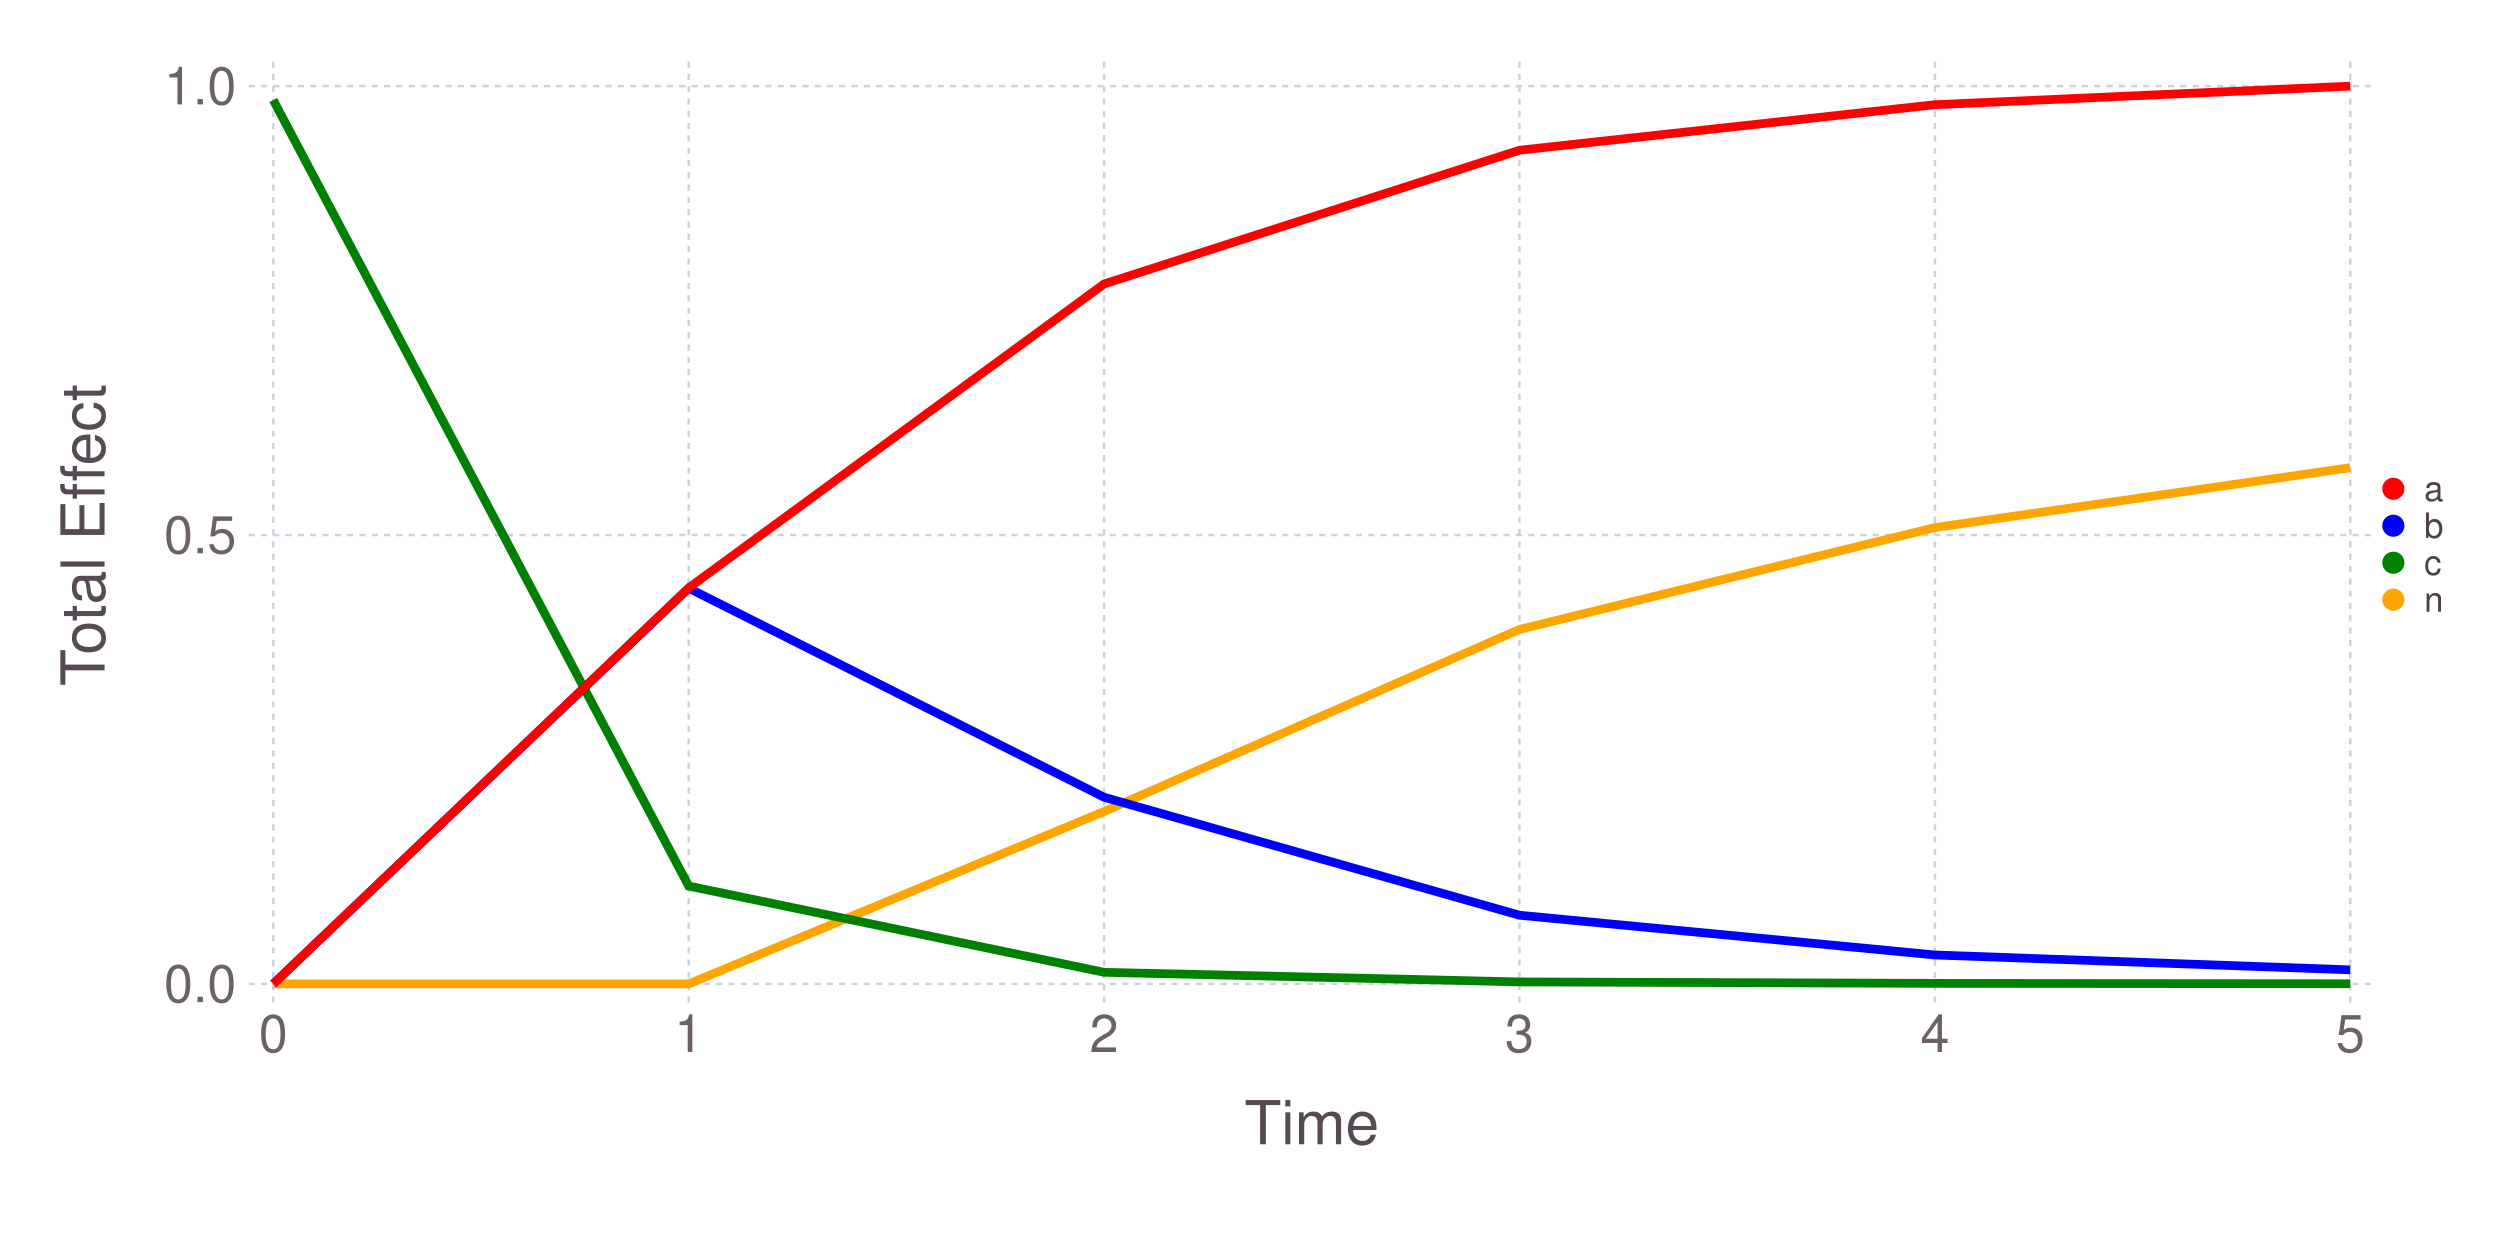
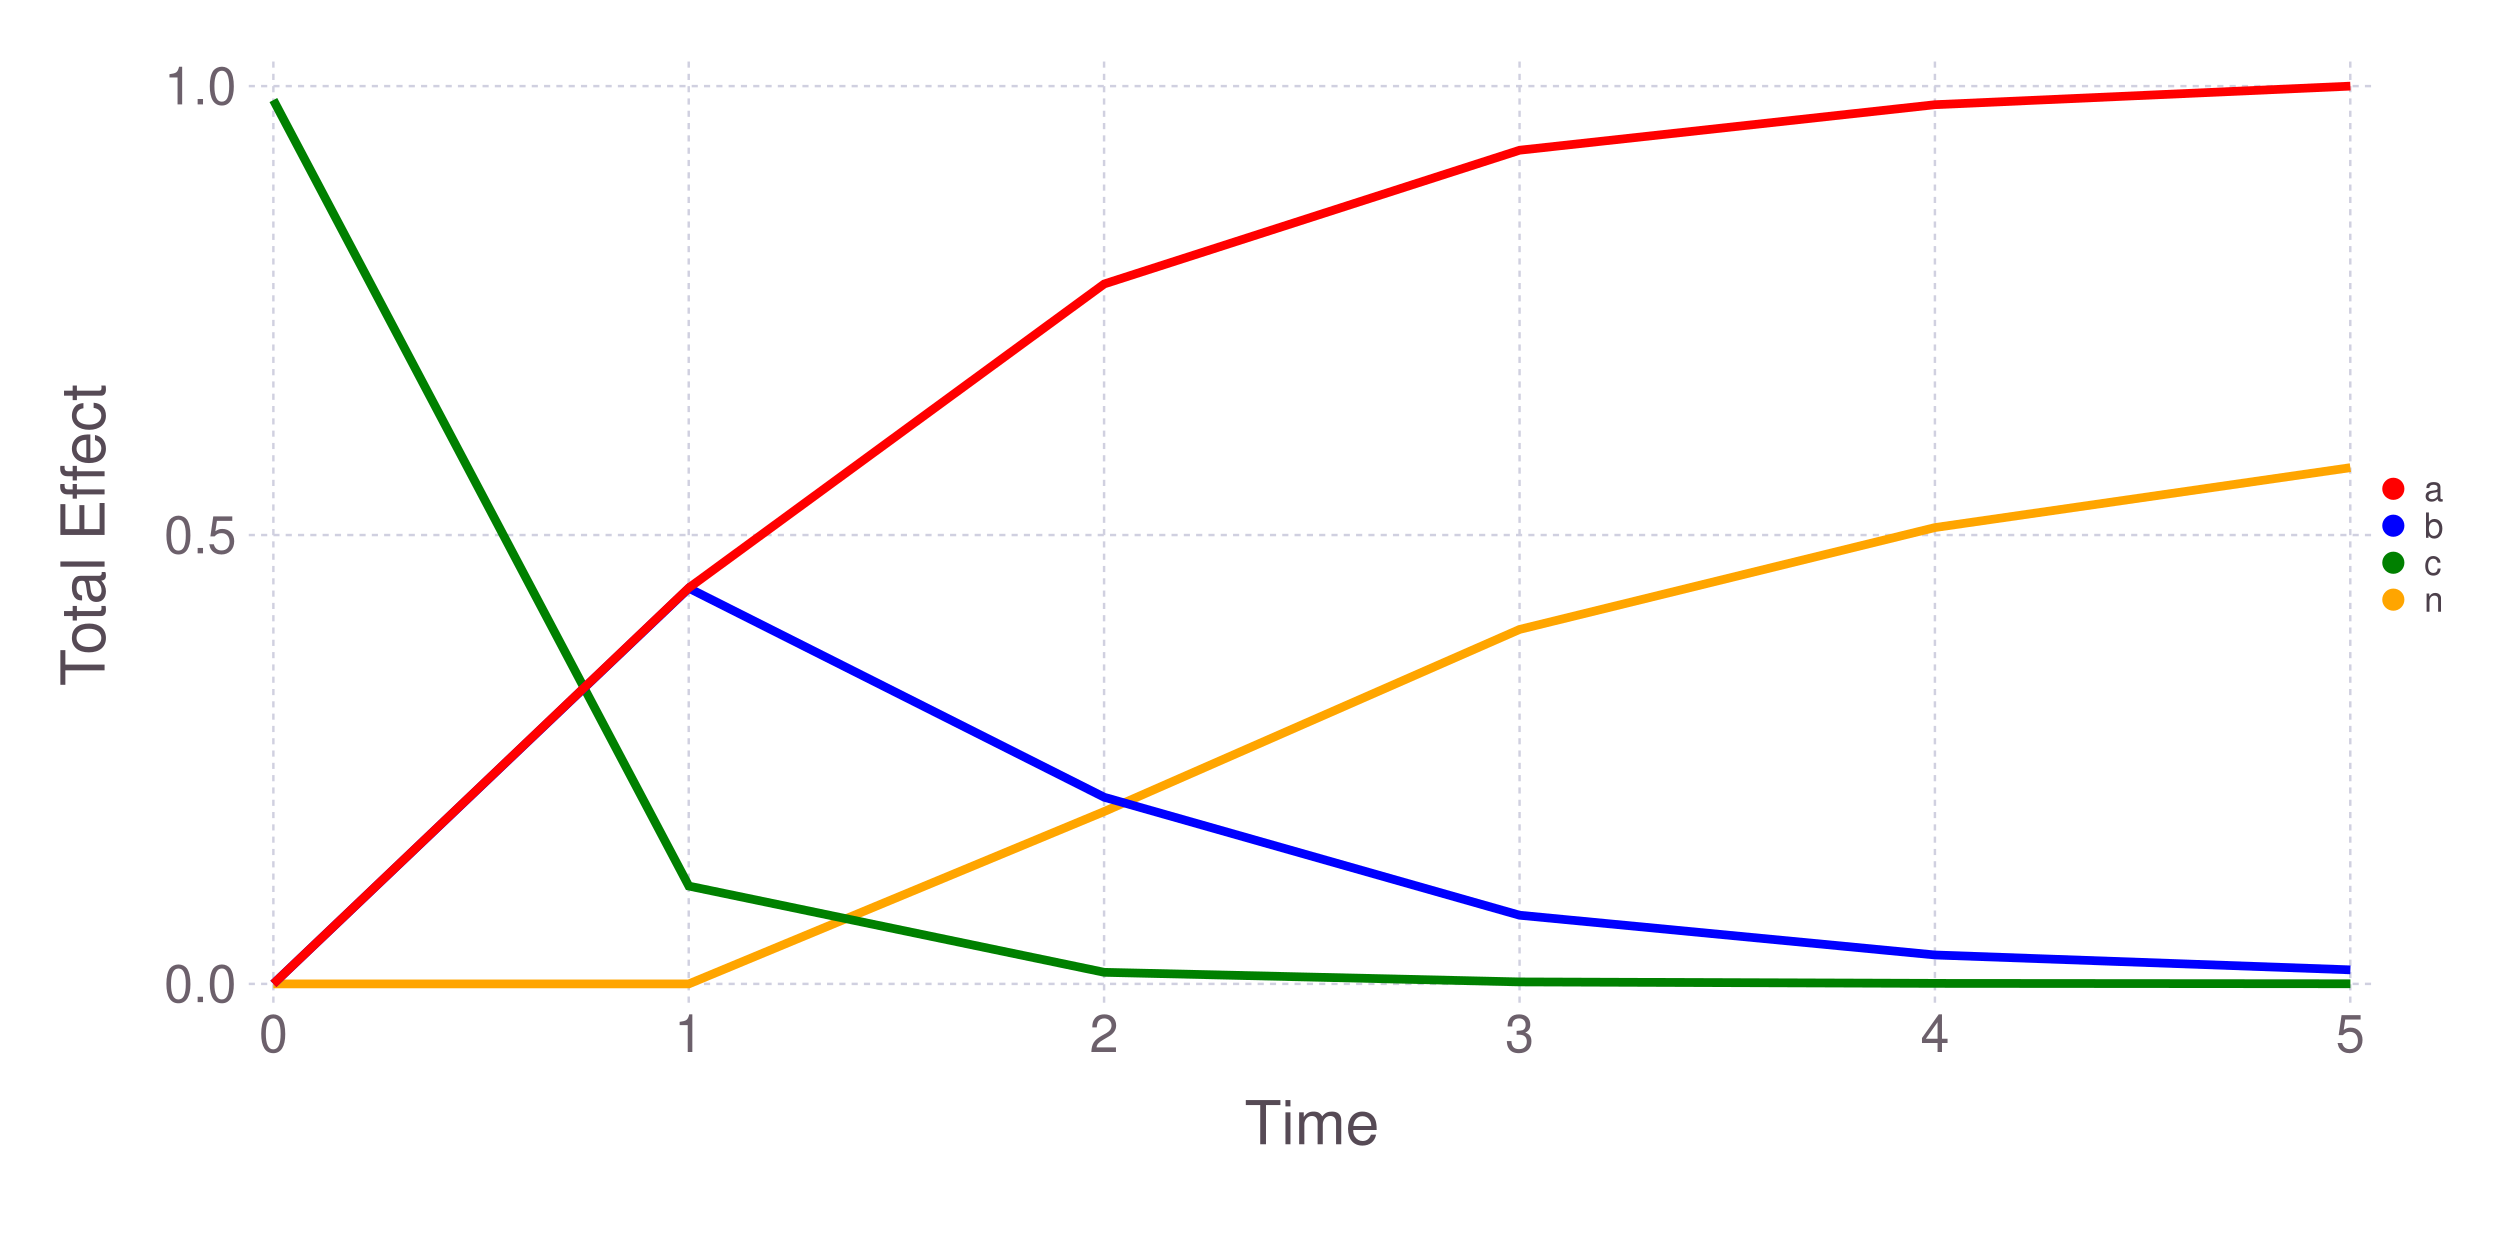
<svg xmlns="http://www.w3.org/2000/svg" version="1.2" width="203.2mm" height="101.6mm" viewBox="0 0 203.2 101.6" stroke="none" fill="#000000" stroke-width="0.3" font-size="3.88">
  <defs>
    <marker id="arrow" markerWidth="15" markerHeight="7" refX="5" refY="3.5" orient="auto" markerUnits="strokeWidth">
      <path d="M0,0 L15,3.5 L0,7 z" stroke="context-stroke" fill="context-stroke" />
    </marker>
  </defs>
-   <g class="plotroot xscalable yscalable" id="img-dbf1c9f1-1">
-     <g font-size="4.94" font-family="'PT Sans','Helvetica Neue','Helvetica',sans-serif" fill="#564A55" stroke="#000000" stroke-opacity="0.000" id="img-dbf1c9f1-2">
-       <g transform="translate(106.62,90.04)">
+   <g class="plotroot xscalable yscalable" id="img-dea01965-1">
+     <g font-size="4.94" font-family="'PT Sans','Helvetica Neue','Helvetica',sans-serif" fill="#564A55" stroke="#000000" stroke-opacity="0.000" id="img-dea01965-2">
+       <g transform="translate(106.63,90.04)">
        <g class="primitive">
          <text text-anchor="middle" dy="0.6em">Time</text>
        </g>
      </g>
    </g>
-     <g class="guide xlabels" font-size="4.23" font-family="'PT Sans Caption','Helvetica Neue','Helvetica',sans-serif" fill="#6C606B" id="img-dbf1c9f1-3">
-       <g transform="translate(22.21,82.97)">
+     <g class="guide xlabels" font-size="4.23" font-family="'PT Sans Caption','Helvetica Neue','Helvetica',sans-serif" fill="#6C606B" id="img-dea01965-3">
+       <g transform="translate(22.22,82.97)">
        <g class="primitive">
          <text text-anchor="middle" dy="0.6em">0</text>
        </g>
      </g>
      <g transform="translate(55.98,82.97)">
        <g class="primitive">
          <text text-anchor="middle" dy="0.6em">1</text>
        </g>
      </g>
      <g transform="translate(89.74,82.97)">
        <g class="primitive">
          <text text-anchor="middle" dy="0.6em">2</text>
        </g>
      </g>
-       <g transform="translate(123.5,82.97)">
+       <g transform="translate(123.51,82.97)">
        <g class="primitive">
          <text text-anchor="middle" dy="0.6em">3</text>
        </g>
      </g>
      <g transform="translate(157.27,82.97)">
        <g class="primitive">
          <text text-anchor="middle" dy="0.6em">4</text>
        </g>
      </g>
      <g transform="translate(191.03,82.97)">
        <g class="primitive">
          <text text-anchor="middle" dy="0.6em">5</text>
        </g>
      </g>
    </g>
-     <g class="guide colorkey" id="img-dbf1c9f1-4">
-       <g fill="#4C404B" font-size="2.82" font-family="'PT Sans','Helvetica Neue','Helvetica',sans-serif" id="img-dbf1c9f1-5">
-         <g transform="translate(197.03,39.73)" id="img-dbf1c9f1-6">
+     <g class="guide colorkey" id="img-dea01965-4">
+       <g fill="#4C404B" font-size="2.82" font-family="'PT Sans','Helvetica Neue','Helvetica',sans-serif" id="img-dea01965-5">
+         <g transform="translate(197.03,39.73)" id="img-dea01965-6">
          <g class="primitive">
            <text dy="0.35em">a</text>
          </g>
        </g>
-         <g transform="translate(197.03,42.73)" id="img-dbf1c9f1-7">
+         <g transform="translate(197.03,42.73)" id="img-dea01965-7">
          <g class="primitive">
            <text dy="0.35em">b</text>
          </g>
        </g>
-         <g transform="translate(197.03,45.74)" id="img-dbf1c9f1-8">
+         <g transform="translate(197.03,45.74)" id="img-dea01965-8">
          <g class="primitive">
            <text dy="0.35em">c</text>
          </g>
        </g>
-         <g transform="translate(197.03,48.74)" id="img-dbf1c9f1-9">
+         <g transform="translate(197.03,48.74)" id="img-dea01965-9">
          <g class="primitive">
            <text dy="0.35em">n</text>
          </g>
        </g>
      </g>
-       <g stroke-width="0" id="img-dbf1c9f1-10">
-         <g stroke="#000000" stroke-opacity="0.000" fill-opacity="1" fill="#FFA500" id="img-dbf1c9f1-11">
-           <g transform="translate(194.53,48.74)" id="img-dbf1c9f1-12">
-             <circle cx="0" cy="0" r="0.9" class="primitive" />
-           </g>
-         </g>
-         <g stroke="#000000" stroke-opacity="0.000" fill-opacity="1" fill="#008000" id="img-dbf1c9f1-13">
-           <g transform="translate(194.53,45.74)" id="img-dbf1c9f1-14">
-             <circle cx="0" cy="0" r="0.9" class="primitive" />
-           </g>
-         </g>
-         <g stroke="#000000" stroke-opacity="0.000" fill-opacity="1" fill="#0000FF" id="img-dbf1c9f1-15">
-           <g transform="translate(194.53,42.73)" id="img-dbf1c9f1-16">
-             <circle cx="0" cy="0" r="0.9" class="primitive" />
-           </g>
-         </g>
-         <g stroke="#000000" stroke-opacity="0.000" fill-opacity="1" fill="#FF0000" id="img-dbf1c9f1-17">
-           <g transform="translate(194.53,39.73)" id="img-dbf1c9f1-18">
-             <circle cx="0" cy="0" r="0.9" class="primitive" />
-           </g>
-         </g>
-       </g>
-       <g fill="#362A35" font-size="3.88" font-family="'PT Sans','Helvetica Neue','Helvetica',sans-serif" stroke="#000000" stroke-opacity="0.000" id="img-dbf1c9f1-19">
-         <g transform="translate(194.03,36.73)" id="img-dbf1c9f1-20">
+       <g stroke-width="0" id="img-dea01965-10">
+         <g stroke="#000000" stroke-opacity="0.000" fill-opacity="1" fill="#FFA500" id="img-dea01965-11">
+           <g transform="translate(194.53,48.74)" id="img-dea01965-12">
+             <circle cx="0" cy="0" r="0.9" class="primitive" />
+           </g>
+         </g>
+         <g stroke="#000000" stroke-opacity="0.000" fill-opacity="1" fill="#008000" id="img-dea01965-13">
+           <g transform="translate(194.53,45.74)" id="img-dea01965-14">
+             <circle cx="0" cy="0" r="0.9" class="primitive" />
+           </g>
+         </g>
+         <g stroke="#000000" stroke-opacity="0.000" fill-opacity="1" fill="#0000FF" id="img-dea01965-15">
+           <g transform="translate(194.53,42.73)" id="img-dea01965-16">
+             <circle cx="0" cy="0" r="0.9" class="primitive" />
+           </g>
+         </g>
+         <g stroke="#000000" stroke-opacity="0.000" fill-opacity="1" fill="#FF0000" id="img-dea01965-17">
+           <g transform="translate(194.53,39.73)" id="img-dea01965-18">
+             <circle cx="0" cy="0" r="0.9" class="primitive" />
+           </g>
+         </g>
+       </g>
+       <g fill="#362A35" font-size="3.88" font-family="'PT Sans','Helvetica Neue','Helvetica',sans-serif" stroke="#000000" stroke-opacity="0.000" id="img-dea01965-19">
+         <g transform="translate(194.03,36.73)" id="img-dea01965-20">
          <g class="primitive">
            <text dy="-0em" />
          </g>
        </g>
      </g>
    </g>
-     <g clip-path="url(#img-dbf1c9f1-21)">
-       <g id="img-dbf1c9f1-22">
-         <g pointer-events="visible" stroke-width="0.3" fill="#000000" fill-opacity="0.000" stroke="#000000" stroke-opacity="0.000" class="guide background" id="img-dbf1c9f1-23">
-           <g transform="translate(106.62,43.49)" id="img-dbf1c9f1-24">
+     <g clip-path="url(#img-dea01965-21)">
+       <g id="img-dea01965-22">
+         <g pointer-events="visible" stroke-width="0.3" fill="#000000" fill-opacity="0.000" stroke="#000000" stroke-opacity="0.000" class="guide background" id="img-dea01965-23">
+           <g transform="translate(106.63,43.49)" id="img-dea01965-24">
            <path d="M-86.41,-38.49 L86.41,-38.49 86.41,38.49 -86.41,38.49  z" class="primitive" />
          </g>
        </g>
-         <g class="guide ygridlines xfixed" stroke-dasharray="0.5,0.5" stroke-width="0.2" stroke="#D0D0E0" id="img-dbf1c9f1-25">
-           <g transform="translate(106.62,79.97)" id="img-dbf1c9f1-26">
+         <g class="guide ygridlines xfixed" stroke-dasharray="0.5,0.5" stroke-width="0.2" stroke="#D0D0E0" id="img-dea01965-25">
+           <g transform="translate(106.63,79.97)" id="img-dea01965-26">
            <path fill="none" d="M-86.41,0 L86.41,0 " class="primitive" />
          </g>
-           <g transform="translate(106.62,43.49)" id="img-dbf1c9f1-27">
+           <g transform="translate(106.63,43.49)" id="img-dea01965-27">
            <path fill="none" d="M-86.41,0 L86.41,0 " class="primitive" />
          </g>
-           <g transform="translate(106.62,7)" id="img-dbf1c9f1-28">
+           <g transform="translate(106.63,7)" id="img-dea01965-28">
            <path fill="none" d="M-86.41,0 L86.41,0 " class="primitive" />
          </g>
        </g>
-         <g class="guide xgridlines yfixed" stroke-dasharray="0.5,0.5" stroke-width="0.2" stroke="#D0D0E0" id="img-dbf1c9f1-29">
-           <g transform="translate(22.21,43.49)" id="img-dbf1c9f1-30">
-             <path fill="none" d="M0,-38.49 L0,38.49 " class="primitive" />
-           </g>
-           <g transform="translate(55.98,43.49)" id="img-dbf1c9f1-31">
-             <path fill="none" d="M0,-38.49 L0,38.49 " class="primitive" />
-           </g>
-           <g transform="translate(89.74,43.49)" id="img-dbf1c9f1-32">
-             <path fill="none" d="M0,-38.49 L0,38.49 " class="primitive" />
-           </g>
-           <g transform="translate(123.5,43.49)" id="img-dbf1c9f1-33">
-             <path fill="none" d="M0,-38.49 L0,38.49 " class="primitive" />
-           </g>
-           <g transform="translate(157.27,43.49)" id="img-dbf1c9f1-34">
-             <path fill="none" d="M0,-38.49 L0,38.49 " class="primitive" />
-           </g>
-           <g transform="translate(191.03,43.49)" id="img-dbf1c9f1-35">
-             <path fill="none" d="M0,-38.49 L0,38.49 " class="primitive" />
-           </g>
-         </g>
-         <g class="plotpanel" id="img-dbf1c9f1-36">
-           <g stroke-width="0.71" fill="#000000" fill-opacity="0.000" class="geometry" id="img-dbf1c9f1-37">
-             <g class="color_RGBA{N0f8}(1.0,0.647,0.0,1.0)" stroke-dasharray="none" stroke="#FFA500" id="img-dbf1c9f1-38">
-               <g transform="translate(106.62,59.66)" id="img-dbf1c9f1-39">
+         <g class="guide xgridlines yfixed" stroke-dasharray="0.5,0.5" stroke-width="0.2" stroke="#D0D0E0" id="img-dea01965-29">
+           <g transform="translate(22.22,43.49)" id="img-dea01965-30">
+             <path fill="none" d="M0,-38.49 L0,38.49 " class="primitive" />
+           </g>
+           <g transform="translate(55.98,43.49)" id="img-dea01965-31">
+             <path fill="none" d="M0,-38.49 L0,38.49 " class="primitive" />
+           </g>
+           <g transform="translate(89.74,43.49)" id="img-dea01965-32">
+             <path fill="none" d="M0,-38.49 L0,38.49 " class="primitive" />
+           </g>
+           <g transform="translate(123.51,43.49)" id="img-dea01965-33">
+             <path fill="none" d="M0,-38.49 L0,38.49 " class="primitive" />
+           </g>
+           <g transform="translate(157.27,43.49)" id="img-dea01965-34">
+             <path fill="none" d="M0,-38.49 L0,38.49 " class="primitive" />
+           </g>
+           <g transform="translate(191.03,43.49)" id="img-dea01965-35">
+             <path fill="none" d="M0,-38.49 L0,38.49 " class="primitive" />
+           </g>
+         </g>
+         <g class="plotpanel" id="img-dea01965-36">
+           <g stroke-width="0.71" fill="#000000" fill-opacity="0.000" class="geometry" id="img-dea01965-37">
+             <g class="color_RGBA{N0f8}(1.0,0.647,0.0,1.0)" stroke-dasharray="none" stroke="#FFA500" id="img-dea01965-38">
+               <g transform="translate(106.63,59.66)" id="img-dea01965-39">
                <path fill="none" d="M-84.41,20.31 L-50.64,20.31 -16.88,6.3 16.88,-8.5 50.64,-16.78 84.41,-21.65 " class="primitive" />
              </g>
            </g>
          </g>
-           <g stroke-width="0.71" fill="#000000" fill-opacity="0.000" class="geometry" id="img-dbf1c9f1-40">
-             <g class="color_RGBA{N0f8}(0.0,0.502,0.0,1.0)" stroke-dasharray="none" stroke="#008000" id="img-dbf1c9f1-41">
-               <g transform="translate(106.62,66.48)" id="img-dbf1c9f1-42">
+           <g stroke-width="0.71" fill="#000000" fill-opacity="0.000" class="geometry" id="img-dea01965-40">
+             <g class="color_RGBA{N0f8}(0.0,0.502,0.0,1.0)" stroke-dasharray="none" stroke="#008000" id="img-dea01965-41">
+               <g transform="translate(106.63,66.48)" id="img-dea01965-42">
                <path fill="none" d="M-84.41,-58.35 L-50.64,5.54 -16.88,12.55 16.88,13.33 50.64,13.45 84.41,13.48 " class="primitive" />
              </g>
            </g>
          </g>
-           <g stroke-width="0.71" fill="#000000" fill-opacity="0.000" class="geometry" id="img-dbf1c9f1-43">
-             <g class="color_RGBA{N0f8}(0.0,0.0,1.0,1.0)" stroke-dasharray="none" stroke="#0000FF" id="img-dbf1c9f1-44">
-               <g transform="translate(106.62,70.57)" id="img-dbf1c9f1-45">
+           <g stroke-width="0.71" fill="#000000" fill-opacity="0.000" class="geometry" id="img-dea01965-43">
+             <g class="color_RGBA{N0f8}(0.0,0.0,1.0,1.0)" stroke-dasharray="none" stroke="#0000FF" id="img-dea01965-44">
+               <g transform="translate(106.63,70.57)" id="img-dea01965-45">
                <path fill="none" d="M-84.41,9.4 L-50.64,-22.76 -16.88,-5.77 16.88,3.82 50.64,7.05 84.41,8.26 " class="primitive" />
              </g>
            </g>
          </g>
-           <g stroke-width="0.71" fill="#000000" fill-opacity="0.000" class="geometry" id="img-dbf1c9f1-46">
-             <g class="color_RGBA{N0f8}(1.0,0.0,0.0,1.0)" stroke-dasharray="none" stroke="#FF0000" id="img-dbf1c9f1-47">
-               <g transform="translate(106.62,29.76)" id="img-dbf1c9f1-48">
+           <g stroke-width="0.71" fill="#000000" fill-opacity="0.000" class="geometry" id="img-dea01965-46">
+             <g class="color_RGBA{N0f8}(1.0,0.0,0.0,1.0)" stroke-dasharray="none" stroke="#FF0000" id="img-dea01965-47">
+               <g transform="translate(106.63,29.76)" id="img-dea01965-48">
                <path fill="none" d="M-84.41,50.21 L-50.64,18.02 -16.88,-6.68 16.88,-17.55 50.64,-21.25 84.41,-22.76 " class="primitive" />
              </g>
            </g>
          </g>
        </g>
      </g>
    </g>
-     <g class="guide ylabels" font-size="4.23" font-family="'PT Sans Caption','Helvetica Neue','Helvetica',sans-serif" fill="#6C606B" id="img-dbf1c9f1-49">
-       <g transform="translate(19.21,79.97)" id="img-dbf1c9f1-50">
+     <g class="guide ylabels" font-size="4.23" font-family="'PT Sans Caption','Helvetica Neue','Helvetica',sans-serif" fill="#6C606B" id="img-dea01965-49">
+       <g transform="translate(19.22,79.97)" id="img-dea01965-50">
        <g class="primitive">
          <text text-anchor="end" dy="0.35em">0.0</text>
        </g>
      </g>
-       <g transform="translate(19.21,43.49)" id="img-dbf1c9f1-51">
+       <g transform="translate(19.22,43.49)" id="img-dea01965-51">
        <g class="primitive">
          <text text-anchor="end" dy="0.35em">0.5</text>
        </g>
      </g>
-       <g transform="translate(19.21,7)" id="img-dbf1c9f1-52">
+       <g transform="translate(19.22,7)" id="img-dea01965-52">
        <g class="primitive">
          <text text-anchor="end" dy="0.35em">1.0</text>
        </g>
      </g>
    </g>
-     <g font-size="4.94" font-family="'PT Sans','Helvetica Neue','Helvetica',sans-serif" fill="#564A55" stroke="#000000" stroke-opacity="0.000" id="img-dbf1c9f1-53">
-       <g transform="translate(8.77,41.49)" id="img-dbf1c9f1-54">
+     <g font-size="4.94" font-family="'PT Sans','Helvetica Neue','Helvetica',sans-serif" fill="#564A55" stroke="#000000" stroke-opacity="0.000" id="img-dea01965-53">
+       <g transform="translate(8.77,41.49)" id="img-dea01965-54">
        <g class="primitive">
          <text text-anchor="middle" dy="0.35em" transform="rotate(-90,0, 2)">Total Effect</text>
        </g>
      </g>
    </g>
  </g>
  <defs>
-     <clipPath id="img-dbf1c9f1-21">
-       <path d="M20.21,5 L193.03,5 193.03,81.97 20.21,81.97 " />
+     <clipPath id="img-dea01965-21">
+       <path d="M20.22,5 L193.03,5 193.03,81.97 20.22,81.97 " />
    </clipPath>
  </defs>
</svg>
